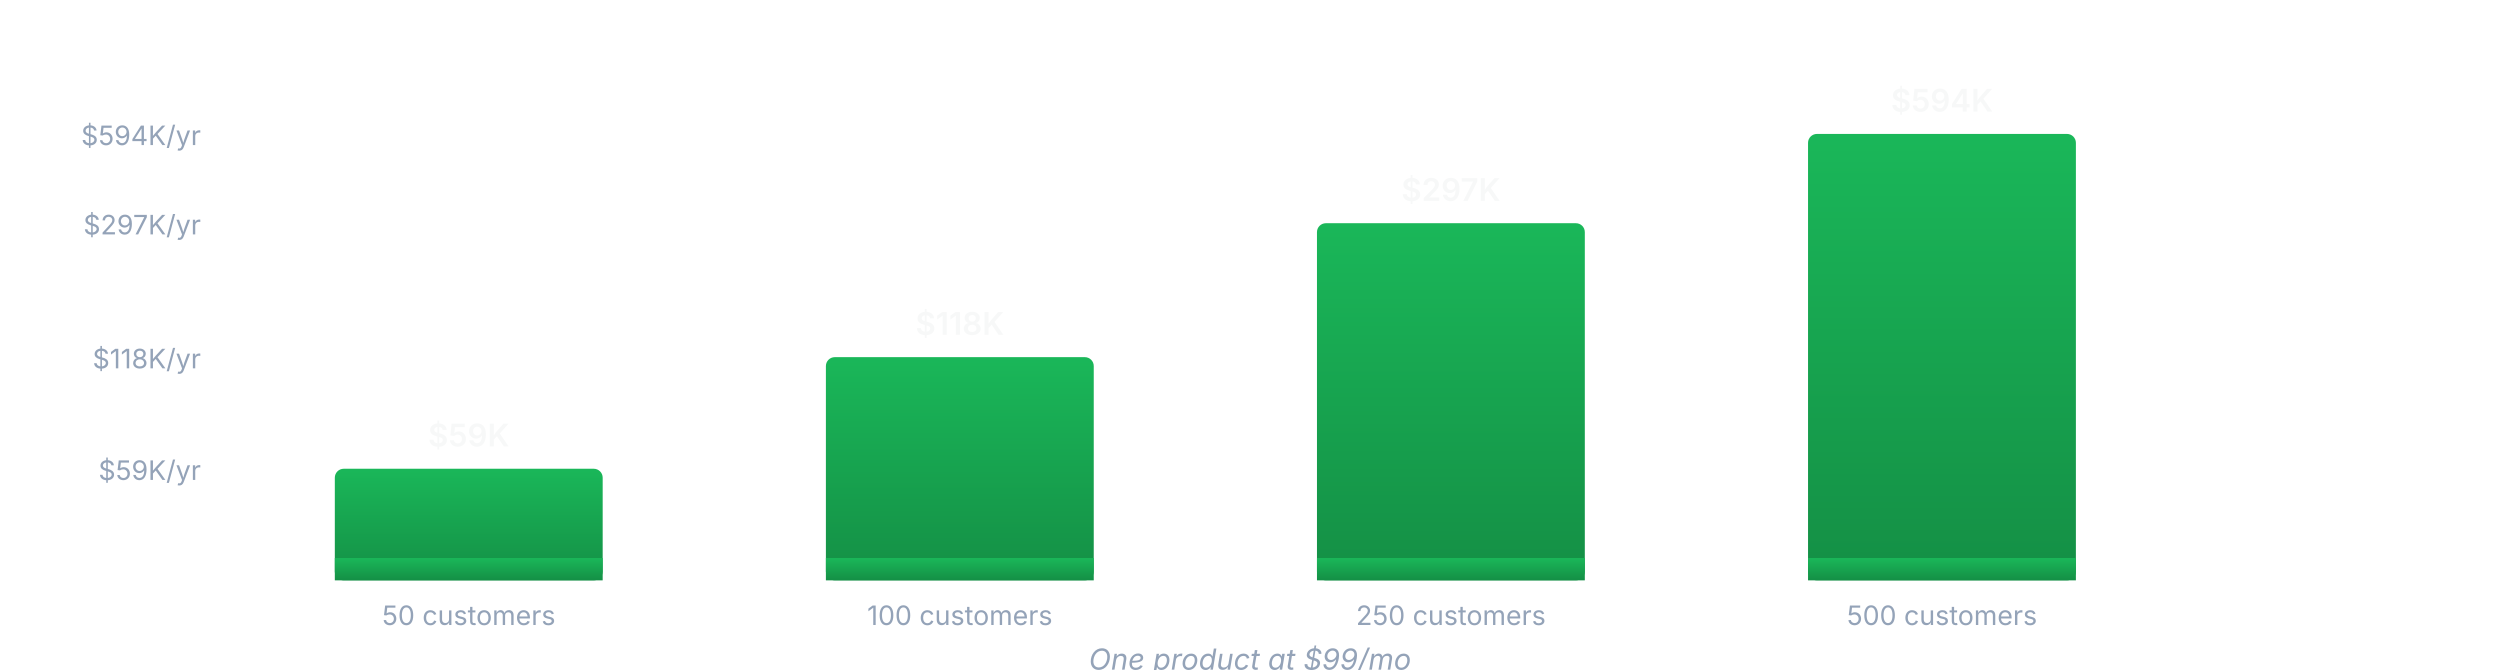
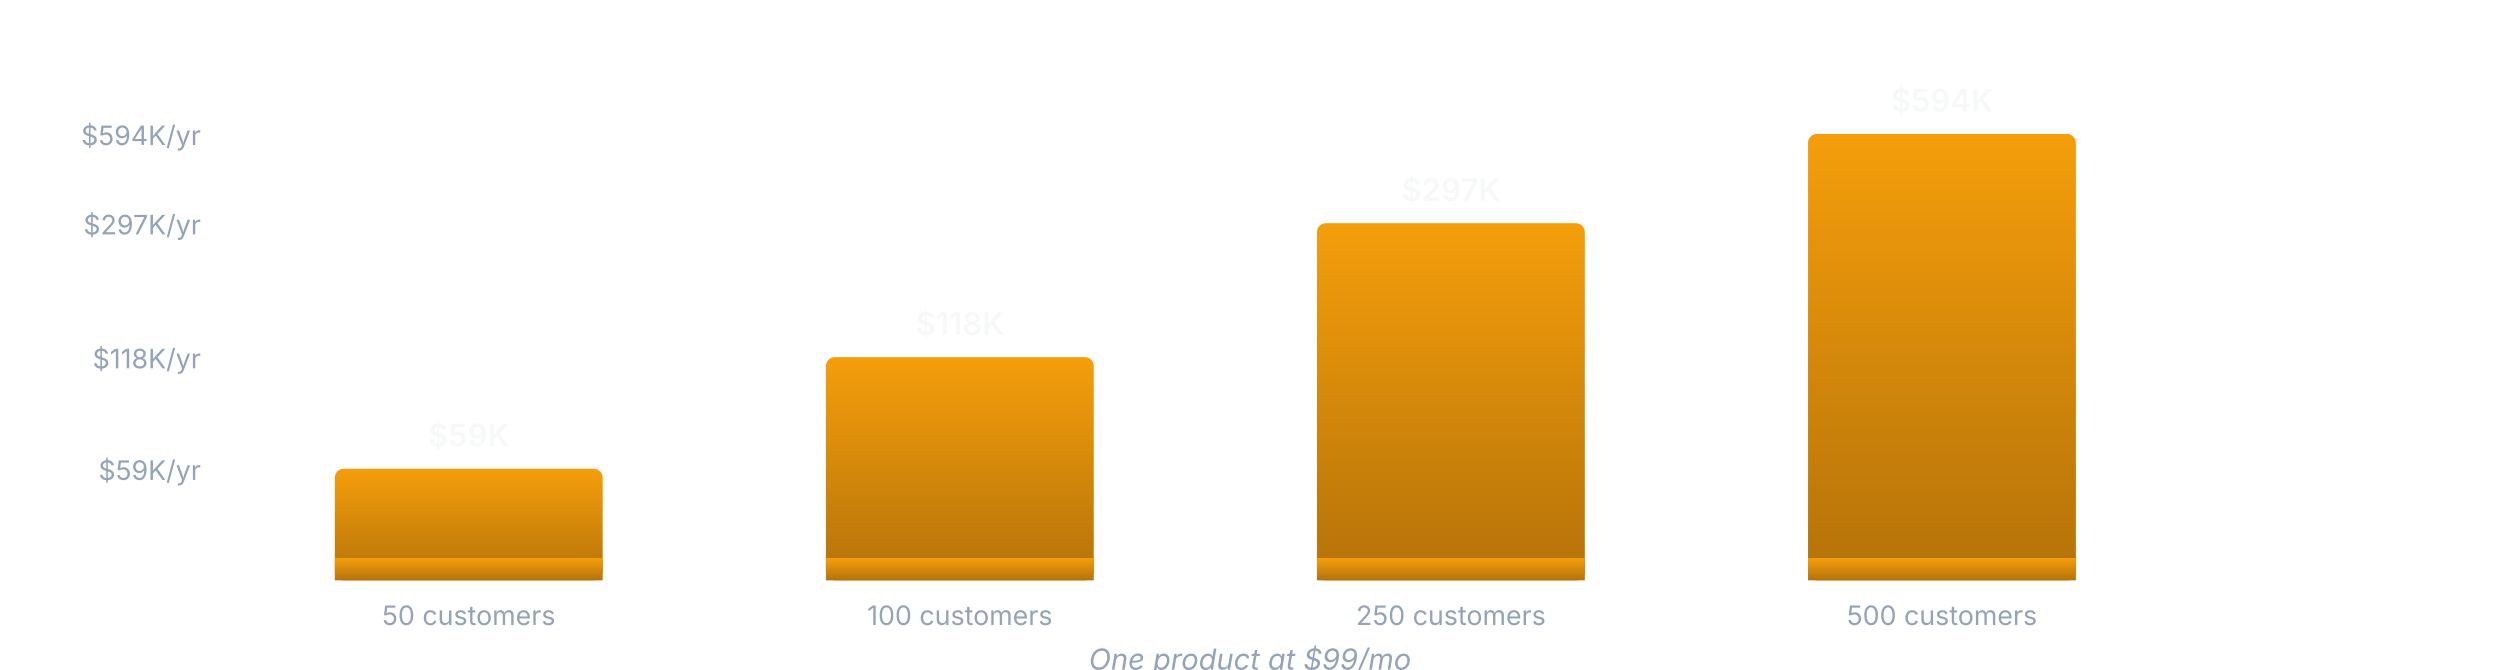
<svg xmlns="http://www.w3.org/2000/svg" viewBox="0 0 1120 300" fill="none">
  <defs>
    <linearGradient id="barGrad" x1="0" y1="1" x2="0" y2="0">
-       <stop offset="0%" stop-color="#148f45" />
-       <stop offset="100%" stop-color="#1ab759" />
+       <stop offset="0%" stop-color="#b47209" />
+       <stop offset="100%" stop-color="#f59e0b" />
    </linearGradient>
  </defs>
  <style>
    text { font-family: 'Inter', sans-serif; }
  </style>
  <line x1="100" y1="60" x2="1040" y2="60" stroke="rgba(255,255,255,0.05)" stroke-width="1" />
  <line x1="100" y1="100" x2="1040" y2="100" stroke="rgba(255,255,255,0.05)" stroke-width="1" />
  <line x1="100" y1="160" x2="1040" y2="160" stroke="rgba(255,255,255,0.05)" stroke-width="1" />
  <line x1="100" y1="210" x2="1040" y2="210" stroke="rgba(255,255,255,0.05)" stroke-width="1" />
  <line x1="100" y1="260" x2="1040" y2="260" stroke="rgba(255,255,255,0.1)" stroke-width="1" />
  <text x="90" y="65" fill="#94a3b8" font-size="12" text-anchor="end">$594K/yr</text>
  <text x="90" y="105" fill="#94a3b8" font-size="12" text-anchor="end">$297K/yr</text>
  <text x="90" y="165" fill="#94a3b8" font-size="12" text-anchor="end">$118K/yr</text>
  <text x="90" y="215" fill="#94a3b8" font-size="12" text-anchor="end">$59K/yr</text>
  <rect x="150" y="210" width="120" height="50" rx="4" ry="4" fill="url(#barGrad)" />
  <rect x="150" y="250" width="120" height="10" fill="url(#barGrad)" />
  <text x="210" y="200" fill="#f7f8f8" font-size="14" font-weight="600" text-anchor="middle">$59K</text>
  <text x="210" y="280" fill="#94a3b8" font-size="12" text-anchor="middle">50 customers</text>
  <rect x="370" y="160" width="120" height="100" rx="4" ry="4" fill="url(#barGrad)" />
  <rect x="370" y="250" width="120" height="10" fill="url(#barGrad)" />
  <text x="430" y="150" fill="#f7f8f8" font-size="14" font-weight="600" text-anchor="middle">$118K</text>
  <text x="430" y="280" fill="#94a3b8" font-size="12" text-anchor="middle">100 customers</text>
  <rect x="590" y="100" width="120" height="160" rx="4" ry="4" fill="url(#barGrad)" />
  <rect x="590" y="250" width="120" height="10" fill="url(#barGrad)" />
  <text x="650" y="90" fill="#f7f8f8" font-size="14" font-weight="600" text-anchor="middle">$297K</text>
  <text x="650" y="280" fill="#94a3b8" font-size="12" text-anchor="middle">250 customers</text>
  <rect x="810" y="60" width="120" height="200" rx="4" ry="4" fill="url(#barGrad)" />
  <rect x="810" y="250" width="120" height="10" fill="url(#barGrad)" />
  <text x="870" y="50" fill="#f7f8f8" font-size="14" font-weight="600" text-anchor="middle">$594K</text>
  <text x="870" y="280" fill="#94a3b8" font-size="12" text-anchor="middle">500 customers</text>
  <text x="560" y="300" fill="#94a3b8" font-size="13" font-style="italic" text-anchor="middle">One product at $99/mo</text>
</svg>
